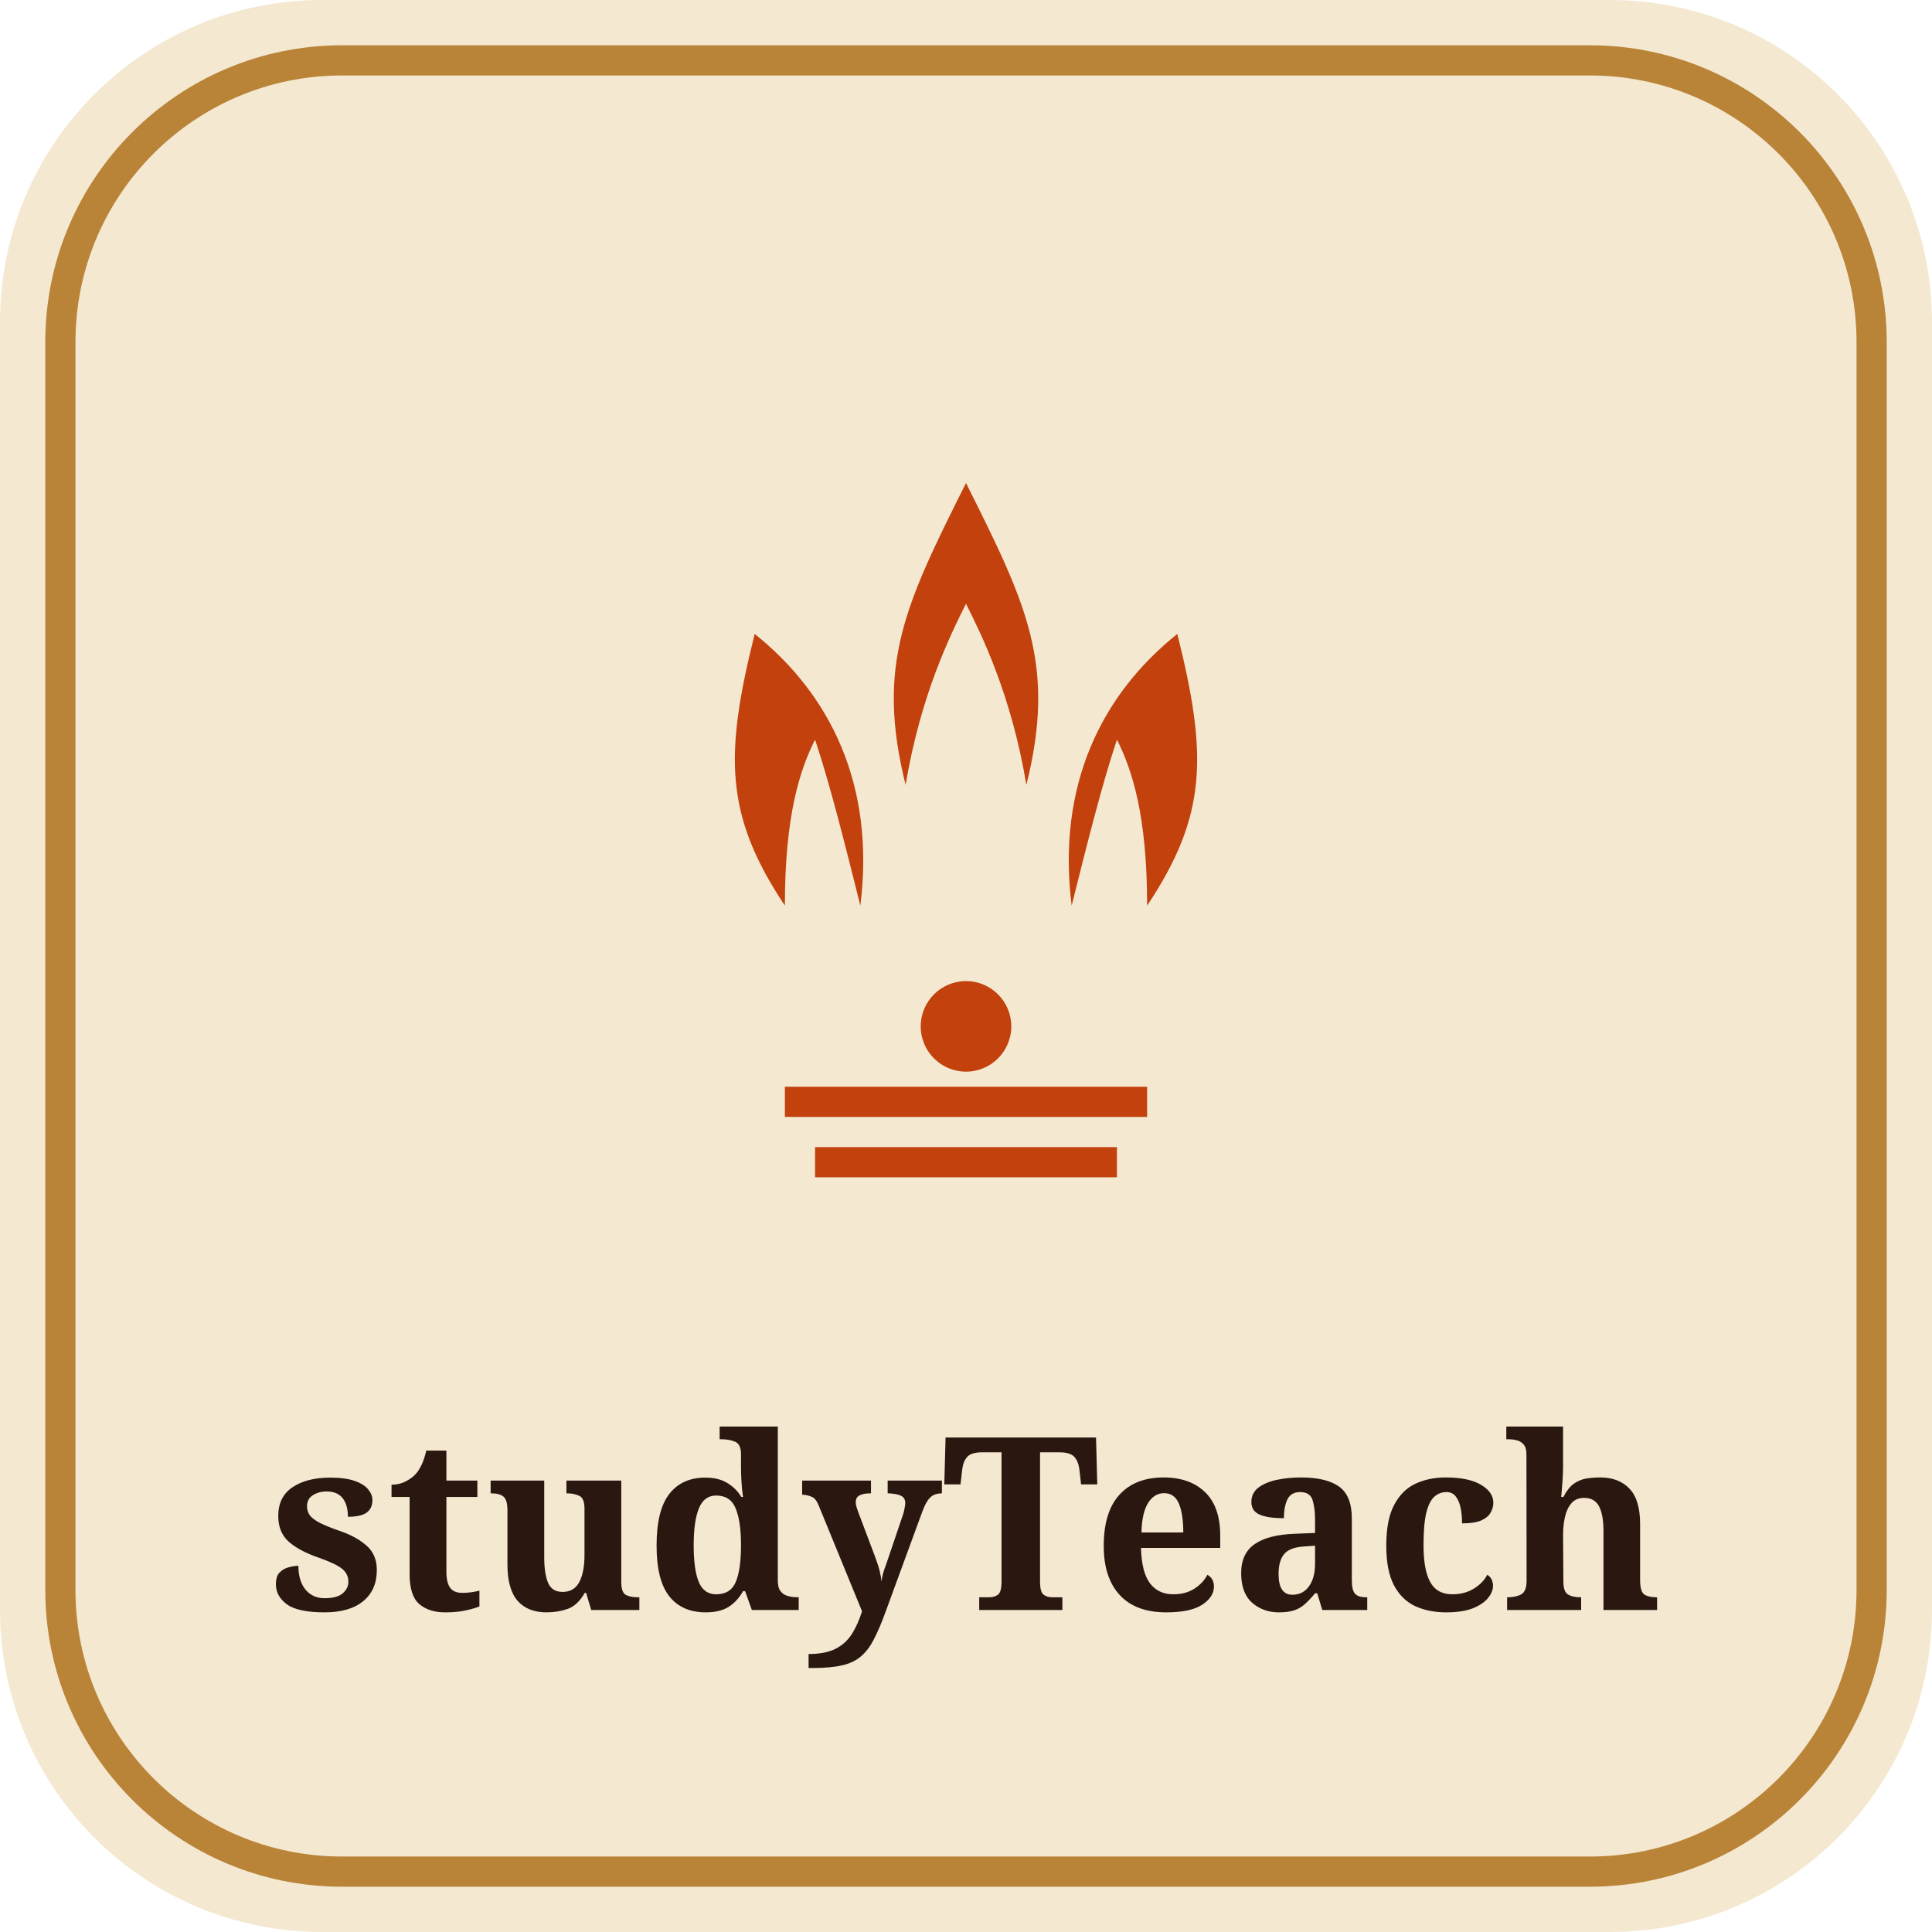
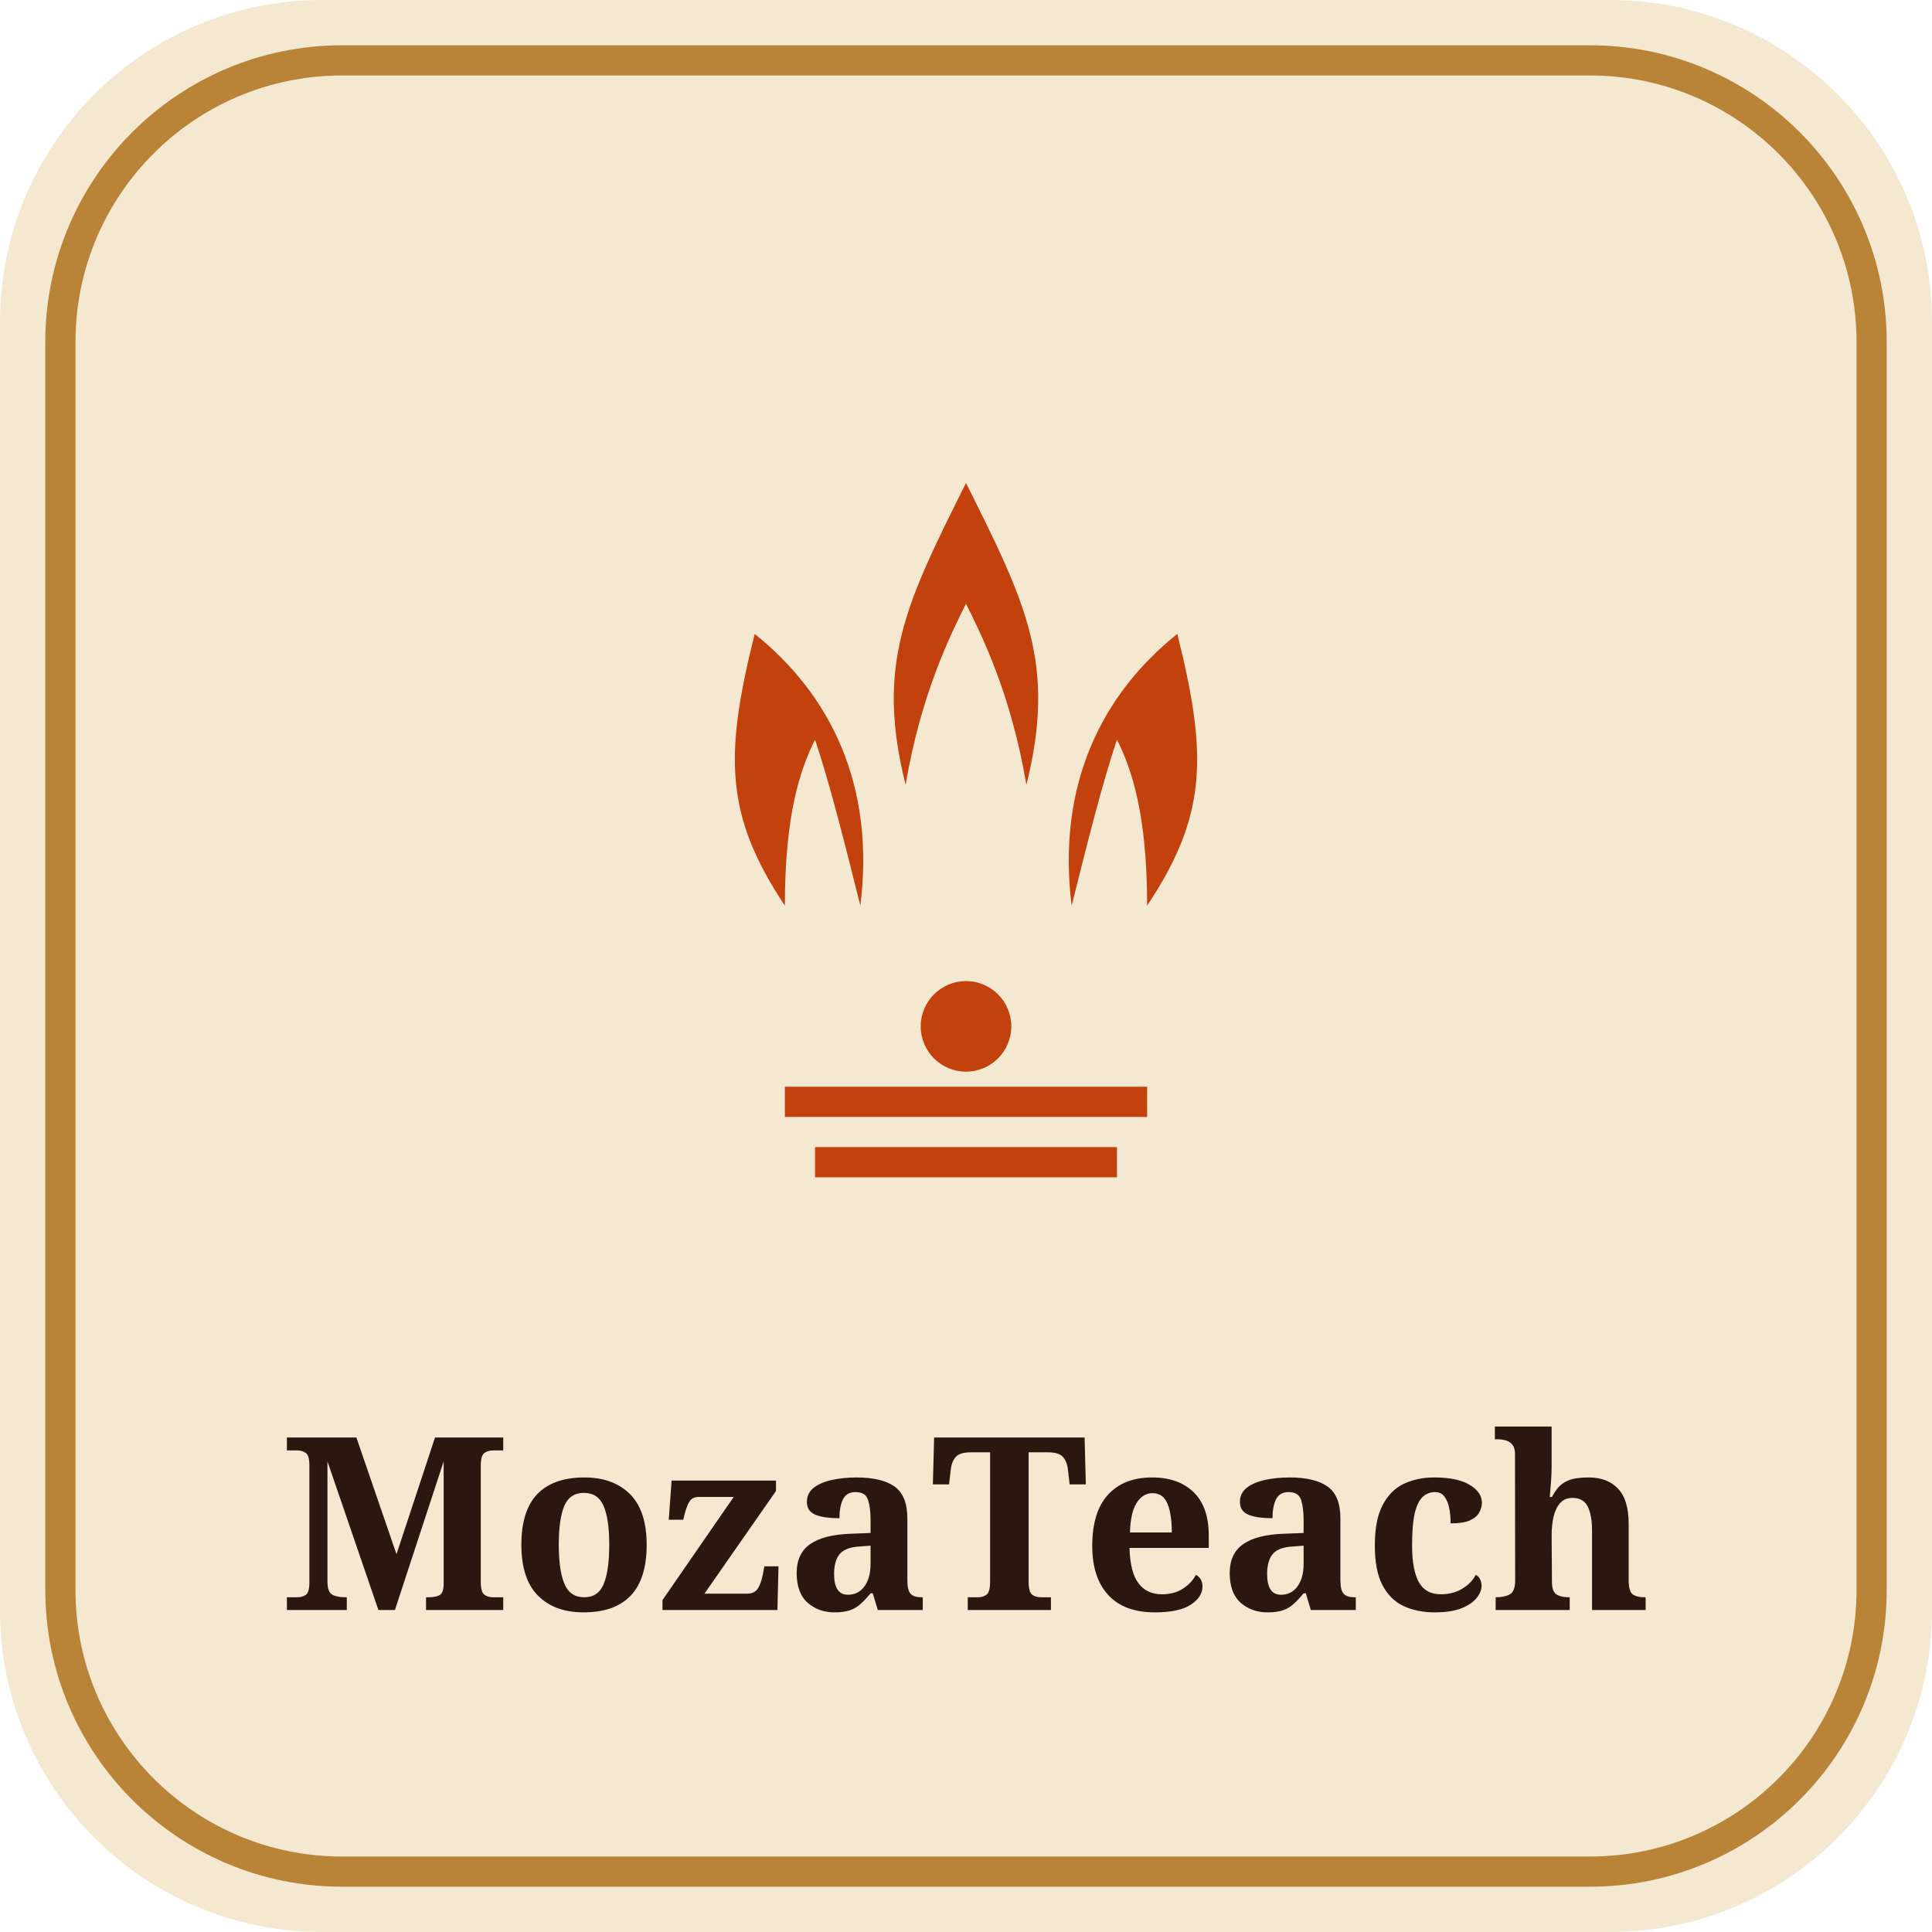
<svg xmlns="http://www.w3.org/2000/svg" width="192" height="192" viewBox="0 0 192 192">
  <rect width="192" height="192" rx="32" fill="#F4E8D1" />
  <rect x="6" y="6" width="180" height="180" rx="28" fill="none" stroke="#B98438" stroke-width="3" />
  <g transform="translate(48 36) scale(3)" fill="#C2410C">
    <path d="M16 4 C 14 8, 13 10, 14 14 C 14.5 11, 15.5 9, 16 8 C 16.5 9, 17.5 11, 18 14 C 19 10, 18 8, 16 4 Z" />
    <path d="M9 9 C 8 13, 8 15, 10 18 C 10 15, 10.5 13.5, 11 12.5 C 11.5 14, 12 16, 12.5 18 C 13 14, 11.5 11, 9 9 Z" />
    <path d="M23 9 C 24 13, 24 15, 22 18 C 22 15, 21.5 13.5, 21 12.5 C 20.5 14, 20 16, 19.5 18 C 19 14, 20.5 11, 23 9 Z" />
    <circle cx="16" cy="22" r="1.5" />
    <path d="M10 24 L22 24 L22 25 L10 25 Z" />
    <path d="M11 26 L21 26 L21 27 L11 27 Z" />
  </g>
-   <text x="96" y="160" text-anchor="middle" font-family="Bitter, Georgia, serif" font-weight="700" font-size="24" fill="#2A1810">studyTeach</text>
+   <text x="96" y="160" text-anchor="middle" font-family="Bitter, Georgia, serif" font-weight="700" font-size="24" fill="#2A1810">MozaTeach</text>
</svg>
